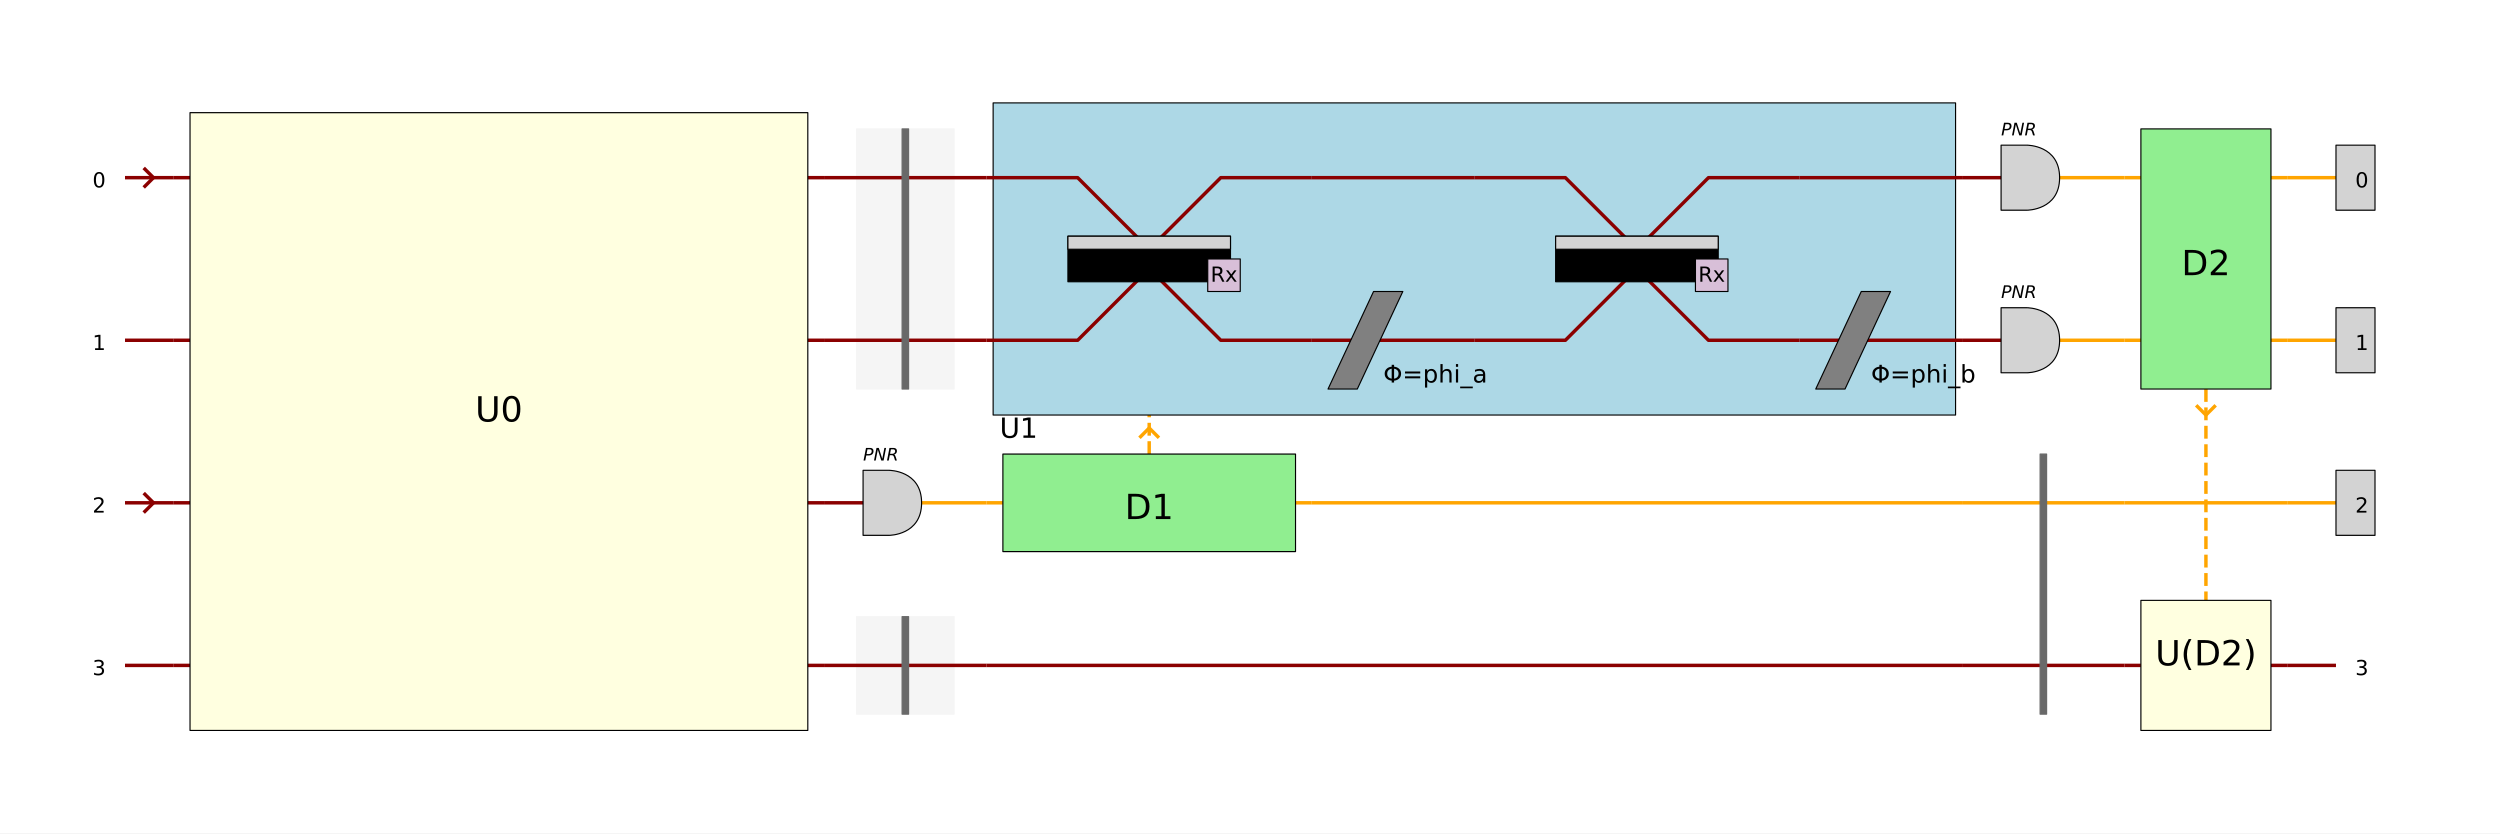
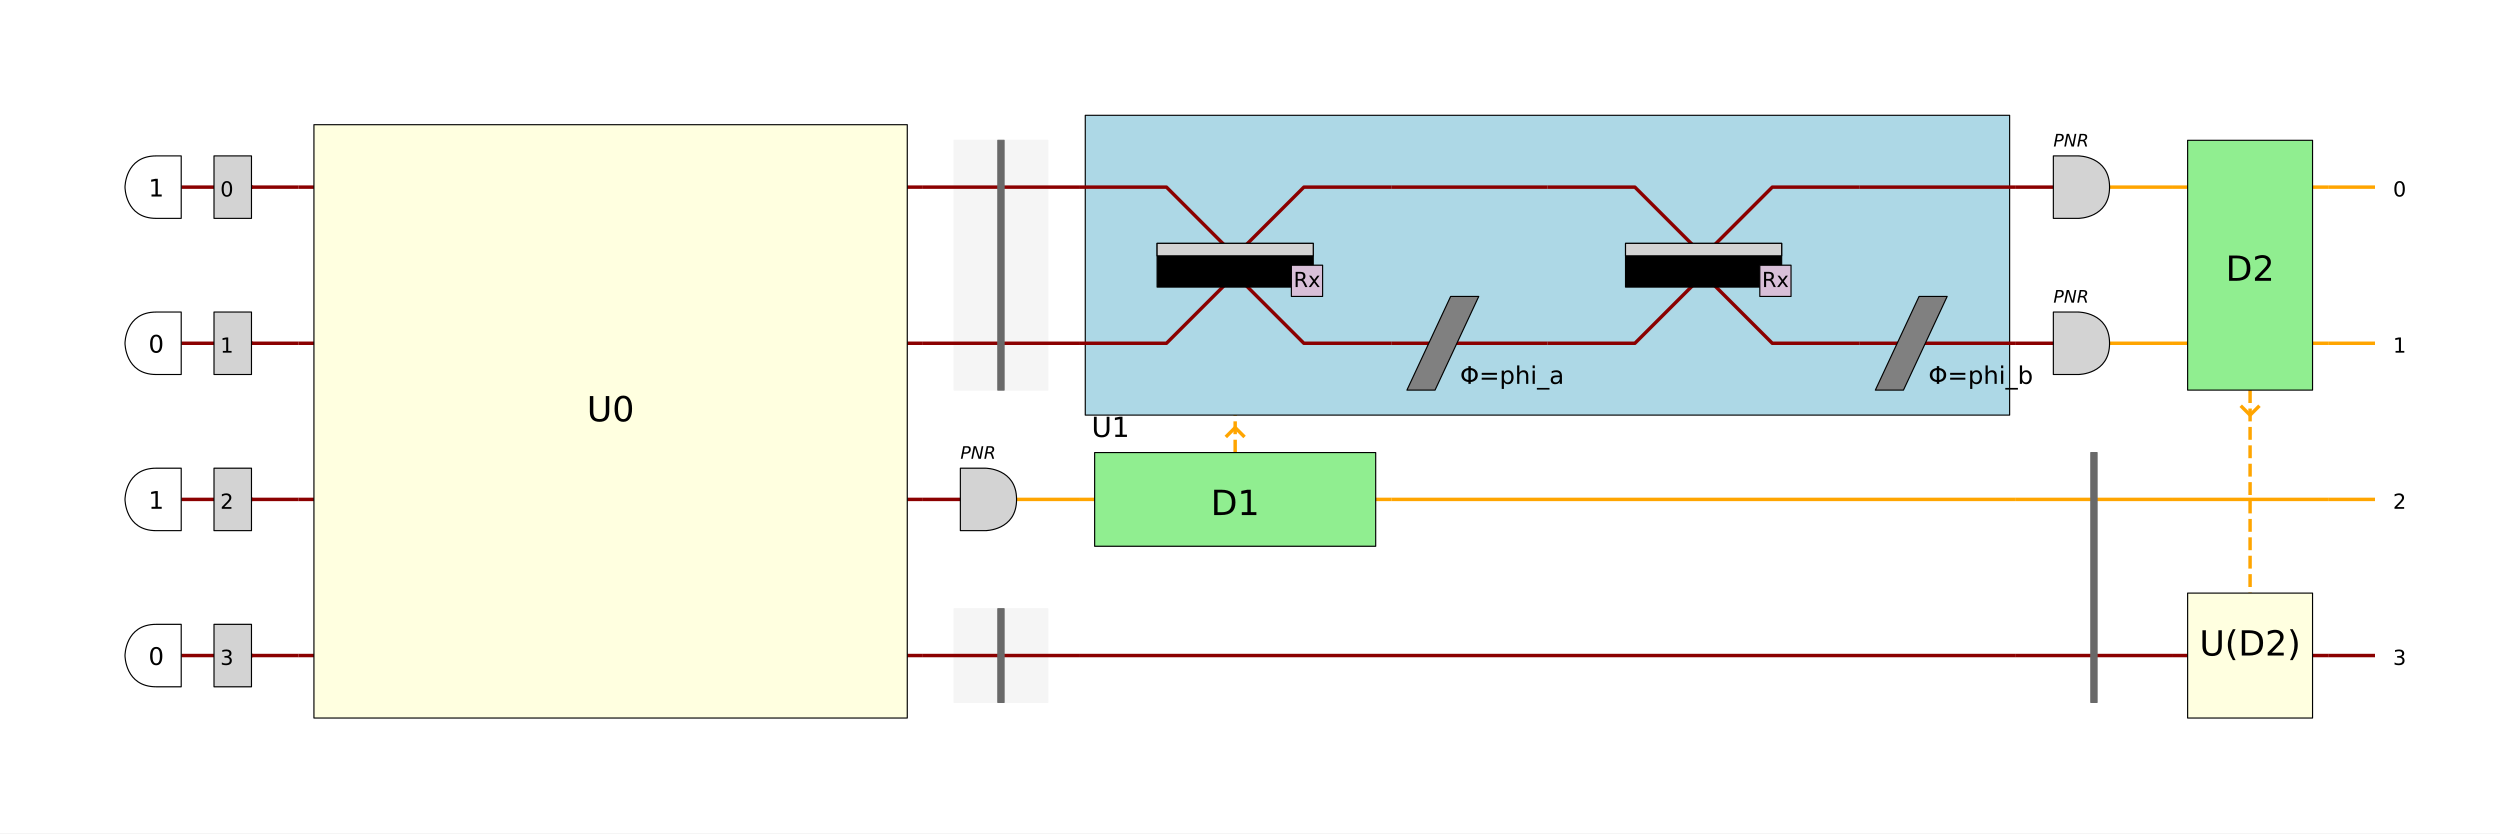
<svg xmlns="http://www.w3.org/2000/svg" xmlns:xlink="http://www.w3.org/1999/xlink" width="2160pt" height="720pt" viewBox="0 0 2160 720" version="1.1">
  <defs>
    <style type="text/css">*{stroke-linejoin: round; stroke-linecap: butt}</style>
  </defs>
  <g id="figure_1">
    <g id="patch_1">
      <path d="M 0 720 L 2160 720 L 2160 0 L 0 0 z " style="fill: #ffffff" />
    </g>
    <g id="axes_1">
      <g id="PatchCollection_1">
-         <path d="M 108 153.52 L 150.139 153.52 " clip-path="url(#staticClipPath)" style="fill: none; stroke: #8b0000; stroke-width: 3" />
-         <path d="M 108 293.983 L 150.139 293.983 " clip-path="url(#staticClipPath)" style="fill: none; stroke: #8b0000; stroke-width: 3" />
-         <path d="M 108 434.445 L 150.139 434.445 " clip-path="url(#staticClipPath)" style="fill: none; stroke: #8b0000; stroke-width: 3" />
-         <path d="M 108 574.908 L 150.139 574.908 " clip-path="url(#staticClipPath)" style="fill: none; stroke: #8b0000; stroke-width: 3" />
-         <path d="M 150.139 153.52 L 711.988 153.52 " clip-path="url(#staticClipPath)" style="fill: none; stroke: #8b0000; stroke-width: 3" />
-         <path d="M 150.139 293.983 L 711.988 293.983 " clip-path="url(#staticClipPath)" style="fill: none; stroke: #8b0000; stroke-width: 3" />
-         <path d="M 150.139 434.445 L 711.988 434.445 " clip-path="url(#staticClipPath)" style="fill: none; stroke: #8b0000; stroke-width: 3" />
-         <path d="M 150.139 574.908 L 711.988 574.908 " clip-path="url(#staticClipPath)" style="fill: none; stroke: #8b0000; stroke-width: 3" />
-         <path d="M 164.185 97.335 L 697.942 97.335 L 697.942 631.092 L 164.185 631.092 z " clip-path="url(#staticClipPath)" style="fill: #ffffe0; stroke: #000000" />
-         <path d="M 740.081 111.382 L 824.358 111.382 L 824.358 336.121 L 740.081 336.121 z " clip-path="url(#staticClipPath)" style="fill: #f5f5f5; stroke: #f5f5f5" />
-         <path d="M 711.988 153.52 L 852.451 153.52 " clip-path="url(#staticClipPath)" style="fill: none; stroke: #8b0000; stroke-width: 3" />
-         <path d="M 711.988 293.983 L 852.451 293.983 " clip-path="url(#staticClipPath)" style="fill: none; stroke: #8b0000; stroke-width: 3" />
-         <path d="M 779.41 111.382 L 785.029 111.382 L 785.029 336.121 L 779.41 336.121 z " clip-path="url(#staticClipPath)" style="fill: #696969; stroke: #696969" />
-         <path d="M 711.988 434.445 L 782.22 434.445 " clip-path="url(#staticClipPath)" style="fill: none; stroke: #8b0000; stroke-width: 3" />
-         <path d="M 782.22 434.445 L 852.451 434.445 " clip-path="url(#staticClipPath)" style="fill: none; stroke: #ffa500; stroke-width: 3" />
-         <path d="M 768.173 462.538 L 745.699 462.538 L 745.699 406.353 L 768.173 406.353 C 768.173 406.353 796.266 406.353 796.266 434.445 C 796.266 462.538 768.173 462.538 768.173 462.538 L 768.173 462.538 " clip-path="url(#staticClipPath)" style="fill: #d3d3d3; stroke: #000000" />
-         <path d="M 740.081 532.769 L 824.358 532.769 L 824.358 617.046 L 740.081 617.046 z " clip-path="url(#staticClipPath)" style="fill: #f5f5f5; stroke: #f5f5f5" />
-         <path d="M 711.988 574.908 L 852.451 574.908 " clip-path="url(#staticClipPath)" style="fill: none; stroke: #8b0000; stroke-width: 3" />
-         <path d="M 779.41 532.769 L 785.029 532.769 L 785.029 617.046 L 779.41 617.046 z " clip-path="url(#staticClipPath)" style="fill: #696969; stroke: #696969" />
-         <path d="M 852.451 434.445 L 1133.376 434.445 " clip-path="url(#staticClipPath)" style="fill: none; stroke: #ffa500; stroke-width: 3" />
-         <path d="M 992.913 392.306 L 992.913 293.983 " clip-path="url(#staticClipPath)" style="fill: none; stroke: #ffffff; stroke-width: 5" />
-         <path d="M 992.913 392.306 L 992.913 293.983 " clip-path="url(#staticClipPath)" style="fill: none; stroke-dasharray: 11.1,4.8; stroke-dashoffset: 0; stroke: #ffa500; stroke-width: 3" />
-         <path d="M 992.913 369.832 L 984.486 378.26 " clip-path="url(#staticClipPath)" style="fill: none; stroke: #ffa500; stroke-width: 3" />
-         <path d="M 992.913 369.832 L 1001.341 378.26 " clip-path="url(#staticClipPath)" style="fill: none; stroke: #ffa500; stroke-width: 3" />
-         <path d="M 866.497 392.306 L 1119.329 392.306 L 1119.329 476.584 L 866.497 476.584 z " clip-path="url(#staticClipPath)" style="fill: #90ee90; stroke: #000000" />
-         <path d="M 858.069 88.908 L 1689.607 88.908 L 1689.607 358.595 L 858.069 358.595 z " clip-path="url(#staticClipPath)" style="fill: #add8e6; stroke: #000000" />
-         <path d="M 852.451 153.52 L 931.11 153.52 L 984.486 206.896 " clip-path="url(#staticClipPath)" style="fill: none; stroke: #8b0000; stroke-width: 3" />
-         <path d="M 1001.341 206.896 L 1054.717 153.52 L 1133.376 153.52 " clip-path="url(#staticClipPath)" style="fill: none; stroke: #8b0000; stroke-width: 3" />
-         <path d="M 852.451 293.983 L 931.11 293.983 L 984.486 240.607 " clip-path="url(#staticClipPath)" style="fill: none; stroke: #8b0000; stroke-width: 3" />
-         <path d="M 1001.341 240.607 L 1054.717 293.983 L 1133.376 293.983 " clip-path="url(#staticClipPath)" style="fill: none; stroke: #8b0000; stroke-width: 3" />
-         <path d="M 922.682 204.087 L 1063.145 204.087 L 1063.145 243.416 L 922.682 243.416 z " clip-path="url(#staticClipPath)" style="stroke: #000000" />
-         <path d="M 922.682 204.087 L 1063.145 204.087 L 1063.145 215.324 L 922.682 215.324 z " clip-path="url(#staticClipPath)" style="fill: #d3d3d3; stroke: #000000" />
-         <path d="M 1043.48 223.751 L 1071.572 223.751 L 1071.572 251.844 L 1043.48 251.844 z " clip-path="url(#staticClipPath)" style="fill: #d8bfd8; stroke: #000000" />
-         <path d="M 1133.376 293.983 L 1273.838 293.983 " clip-path="url(#staticClipPath)" style="fill: none; stroke: #8b0000; stroke-width: 3" />
-         <path d="M 1147.422 336.121 L 1172.705 336.121 L 1212.035 251.844 L 1186.751 251.844 L 1147.422 336.121 L 1172.705 336.121 z " clip-path="url(#staticClipPath)" style="fill: #808080; stroke: #000000" />
-         <path d="M 1133.376 153.52 L 1273.838 153.52 " clip-path="url(#staticClipPath)" style="fill: none; stroke: #8b0000; stroke-width: 3" />
-         <path d="M 1273.838 153.52 L 1352.497 153.52 L 1405.873 206.896 " clip-path="url(#staticClipPath)" style="fill: none; stroke: #8b0000; stroke-width: 3" />
-         <path d="M 1422.728 206.896 L 1476.104 153.52 L 1554.763 153.52 " clip-path="url(#staticClipPath)" style="fill: none; stroke: #8b0000; stroke-width: 3" />
-         <path d="M 1273.838 293.983 L 1352.497 293.983 L 1405.873 240.607 " clip-path="url(#staticClipPath)" style="fill: none; stroke: #8b0000; stroke-width: 3" />
-         <path d="M 1422.728 240.607 L 1476.104 293.983 L 1554.763 293.983 " clip-path="url(#staticClipPath)" style="fill: none; stroke: #8b0000; stroke-width: 3" />
-         <path d="M 1344.069 204.087 L 1484.532 204.087 L 1484.532 243.416 L 1344.069 243.416 z " clip-path="url(#staticClipPath)" style="stroke: #000000" />
-         <path d="M 1344.069 204.087 L 1484.532 204.087 L 1484.532 215.324 L 1344.069 215.324 z " clip-path="url(#staticClipPath)" style="fill: #d3d3d3; stroke: #000000" />
-         <path d="M 1464.867 223.751 L 1492.96 223.751 L 1492.96 251.844 L 1464.867 251.844 z " clip-path="url(#staticClipPath)" style="fill: #d8bfd8; stroke: #000000" />
-         <path d="M 1554.763 293.983 L 1695.225 293.983 " clip-path="url(#staticClipPath)" style="fill: none; stroke: #8b0000; stroke-width: 3" />
-         <path d="M 1568.809 336.121 L 1594.092 336.121 L 1633.422 251.844 L 1608.139 251.844 L 1568.809 336.121 L 1594.092 336.121 z " clip-path="url(#staticClipPath)" style="fill: #808080; stroke: #000000" />
-         <path d="M 1554.763 153.52 L 1695.225 153.52 " clip-path="url(#staticClipPath)" style="fill: none; stroke: #8b0000; stroke-width: 3" />
-         <path d="M 1133.376 434.445 L 1695.225 434.445 " clip-path="url(#staticClipPath)" style="fill: none; stroke: #ffa500; stroke-width: 3" />
-         <path d="M 852.451 574.908 L 1695.225 574.908 " clip-path="url(#staticClipPath)" style="fill: none; stroke: #8b0000; stroke-width: 3" />
-         <path d="M 1695.225 153.52 L 1765.457 153.52 " clip-path="url(#staticClipPath)" style="fill: none; stroke: #8b0000; stroke-width: 3" />
-         <path d="M 1765.457 153.52 L 1835.688 153.52 " clip-path="url(#staticClipPath)" style="fill: none; stroke: #ffa500; stroke-width: 3" />
-         <path d="M 1751.41 181.613 L 1728.936 181.613 L 1728.936 125.428 L 1751.41 125.428 C 1751.41 125.428 1779.503 125.428 1779.503 153.52 C 1779.503 181.613 1751.41 181.613 1751.41 181.613 L 1751.41 181.613 " clip-path="url(#staticClipPath)" style="fill: #d3d3d3; stroke: #000000" />
-         <path d="M 1695.225 293.983 L 1765.457 293.983 " clip-path="url(#staticClipPath)" style="fill: none; stroke: #8b0000; stroke-width: 3" />
-         <path d="M 1765.457 293.983 L 1835.688 293.983 " clip-path="url(#staticClipPath)" style="fill: none; stroke: #ffa500; stroke-width: 3" />
-         <path d="M 1751.41 322.075 L 1728.936 322.075 L 1728.936 265.89 L 1751.41 265.89 C 1751.41 265.89 1779.503 265.89 1779.503 293.983 C 1779.503 322.075 1751.41 322.075 1751.41 322.075 L 1751.41 322.075 " clip-path="url(#staticClipPath)" style="fill: #d3d3d3; stroke: #000000" />
-         <path d="M 1695.225 434.445 L 1835.688 434.445 " clip-path="url(#staticClipPath)" style="fill: none; stroke: #ffa500; stroke-width: 3" />
-         <path d="M 1695.225 574.908 L 1835.688 574.908 " clip-path="url(#staticClipPath)" style="fill: none; stroke: #8b0000; stroke-width: 3" />
-         <path d="M 1762.647 392.306 L 1768.266 392.306 L 1768.266 617.046 L 1762.647 617.046 z " clip-path="url(#staticClipPath)" style="fill: #696969; stroke: #696969" />
-         <path d="M 1835.688 153.52 L 1976.15 153.52 " clip-path="url(#staticClipPath)" style="fill: none; stroke: #ffa500; stroke-width: 3" />
-         <path d="M 1835.688 293.983 L 1976.15 293.983 " clip-path="url(#staticClipPath)" style="fill: none; stroke: #ffa500; stroke-width: 3" />
-         <path d="M 1905.919 336.121 L 1905.919 518.723 " clip-path="url(#staticClipPath)" style="fill: none; stroke: #ffffff; stroke-width: 5" />
-         <path d="M 1905.919 336.121 L 1905.919 518.723 " clip-path="url(#staticClipPath)" style="fill: none; stroke-dasharray: 11.1,4.8; stroke-dashoffset: 0; stroke: #ffa500; stroke-width: 3" />
-         <path d="M 1905.919 358.595 L 1897.491 350.168 " clip-path="url(#staticClipPath)" style="fill: none; stroke: #ffa500; stroke-width: 3" />
-         <path d="M 1905.919 358.595 L 1914.347 350.168 " clip-path="url(#staticClipPath)" style="fill: none; stroke: #ffa500; stroke-width: 3" />
-         <path d="M 1849.734 111.382 L 1962.104 111.382 L 1962.104 336.121 L 1849.734 336.121 z " clip-path="url(#staticClipPath)" style="fill: #90ee90; stroke: #000000" />
-         <path d="M 1835.688 574.908 L 1976.15 574.908 " clip-path="url(#staticClipPath)" style="fill: none; stroke: #8b0000; stroke-width: 3" />
-         <path d="M 1849.734 518.723 L 1962.104 518.723 L 1962.104 631.092 L 1849.734 631.092 z " clip-path="url(#staticClipPath)" style="fill: #ffffe0; stroke: #000000" />
-         <path d="M 1835.688 434.445 L 1976.15 434.445 " clip-path="url(#staticClipPath)" style="fill: none; stroke: #ffa500; stroke-width: 3" />
-         <path d="M 1976.15 153.52 L 2018.289 153.52 " clip-path="url(#staticClipPath)" style="fill: none; stroke: #ffa500; stroke-width: 3" />
-         <path d="M 1976.15 293.983 L 2018.289 293.983 " clip-path="url(#staticClipPath)" style="fill: none; stroke: #ffa500; stroke-width: 3" />
-         <path d="M 1976.15 434.445 L 2018.289 434.445 " clip-path="url(#staticClipPath)" style="fill: none; stroke: #ffa500; stroke-width: 3" />
-         <path d="M 1976.15 574.908 L 2018.289 574.908 " clip-path="url(#staticClipPath)" style="fill: none; stroke: #8b0000; stroke-width: 3" />
-         <path d="M 124.153 145.092 L 132.581 153.52 L 124.153 161.948 " clip-path="url(#staticClipPath)" style="fill: none; stroke: #8b0000; stroke-width: 3" />
-         <path d="M 124.153 426.017 L 132.581 434.445 L 124.153 442.873 " clip-path="url(#staticClipPath)" style="fill: none; stroke: #8b0000; stroke-width: 3" />
-         <path d="M 2018.289 125.428 L 2052 125.428 L 2052 181.613 L 2018.289 181.613 z " clip-path="url(#staticClipPath)" style="fill: #d3d3d3; stroke: #000000" />
-         <path d="M 2018.289 265.89 L 2052 265.89 L 2052 322.075 L 2018.289 322.075 z " clip-path="url(#staticClipPath)" style="fill: #d3d3d3; stroke: #000000" />
-         <path d="M 2018.289 406.353 L 2052 406.353 L 2052 462.538 L 2018.289 462.538 z " clip-path="url(#staticClipPath)" style="fill: #d3d3d3; stroke: #000000" />
+         <path d="M 217.274 161.688 L 257.746 161.688 " clip-path="url(#staticClipPath)" style="fill: none; stroke: #8b0000; stroke-width: 3" />
+         <path d="M 217.274 296.594 L 257.746 296.594 " clip-path="url(#staticClipPath)" style="fill: none; stroke: #8b0000; stroke-width: 3" />
+         <path d="M 217.274 431.5 L 257.746 431.5 " clip-path="url(#staticClipPath)" style="fill: none; stroke: #8b0000; stroke-width: 3" />
+         <path d="M 217.274 566.407 L 257.746 566.407 " clip-path="url(#staticClipPath)" style="fill: none; stroke: #8b0000; stroke-width: 3" />
+         <path d="M 257.746 161.688 L 797.371 161.688 " clip-path="url(#staticClipPath)" style="fill: none; stroke: #8b0000; stroke-width: 3" />
+         <path d="M 257.746 296.594 L 797.371 296.594 " clip-path="url(#staticClipPath)" style="fill: none; stroke: #8b0000; stroke-width: 3" />
+         <path d="M 257.746 431.5 L 797.371 431.5 " clip-path="url(#staticClipPath)" style="fill: none; stroke: #8b0000; stroke-width: 3" />
+         <path d="M 257.746 566.407 L 797.371 566.407 " clip-path="url(#staticClipPath)" style="fill: none; stroke: #8b0000; stroke-width: 3" />
+         <path d="M 271.237 107.725 L 783.881 107.725 L 783.881 620.369 L 271.237 620.369 z " clip-path="url(#staticClipPath)" style="fill: #ffffe0; stroke: #000000" />
+         <path d="M 824.353 121.216 L 905.296 121.216 L 905.296 337.066 L 824.353 337.066 z " clip-path="url(#staticClipPath)" style="fill: #f5f5f5; stroke: #f5f5f5" />
+         <path d="M 797.371 161.688 L 932.278 161.688 " clip-path="url(#staticClipPath)" style="fill: none; stroke: #8b0000; stroke-width: 3" />
+         <path d="M 797.371 296.594 L 932.278 296.594 " clip-path="url(#staticClipPath)" style="fill: none; stroke: #8b0000; stroke-width: 3" />
+         <path d="M 862.126 121.216 L 867.523 121.216 L 867.523 337.066 L 862.126 337.066 z " clip-path="url(#staticClipPath)" style="fill: #696969; stroke: #696969" />
+         <path d="M 797.371 431.5 L 864.824 431.5 " clip-path="url(#staticClipPath)" style="fill: none; stroke: #8b0000; stroke-width: 3" />
+         <path d="M 864.824 431.5 L 932.278 431.5 " clip-path="url(#staticClipPath)" style="fill: none; stroke: #ffa500; stroke-width: 3" />
+         <path d="M 851.334 458.482 L 829.749 458.482 L 829.749 404.519 L 851.334 404.519 C 851.334 404.519 878.315 404.519 878.315 431.5 C 878.315 458.482 851.334 458.482 851.334 458.482 L 851.334 458.482 " clip-path="url(#staticClipPath)" style="fill: #d3d3d3; stroke: #000000" />
+         <path d="M 824.353 525.935 L 905.296 525.935 L 905.296 606.879 L 824.353 606.879 z " clip-path="url(#staticClipPath)" style="fill: #f5f5f5; stroke: #f5f5f5" />
+         <path d="M 797.371 566.407 L 932.278 566.407 " clip-path="url(#staticClipPath)" style="fill: none; stroke: #8b0000; stroke-width: 3" />
+         <path d="M 862.126 525.935 L 867.523 525.935 L 867.523 606.879 L 862.126 606.879 z " clip-path="url(#staticClipPath)" style="fill: #696969; stroke: #696969" />
+         <path d="M 932.278 431.5 L 1202.09 431.5 " clip-path="url(#staticClipPath)" style="fill: none; stroke: #ffa500; stroke-width: 3" />
+         <path d="M 1067.184 391.028 L 1067.184 296.594 " clip-path="url(#staticClipPath)" style="fill: none; stroke: #ffffff; stroke-width: 5" />
+         <path d="M 1067.184 391.028 L 1067.184 296.594 " clip-path="url(#staticClipPath)" style="fill: none; stroke-dasharray: 11.1,4.8; stroke-dashoffset: 0; stroke: #ffa500; stroke-width: 3" />
+         <path d="M 1067.184 369.443 L 1059.09 377.538 " clip-path="url(#staticClipPath)" style="fill: none; stroke: #ffa500; stroke-width: 3" />
+         <path d="M 1067.184 369.443 L 1075.278 377.538 " clip-path="url(#staticClipPath)" style="fill: none; stroke: #ffa500; stroke-width: 3" />
+         <path d="M 945.768 391.028 L 1188.6 391.028 L 1188.6 471.972 L 945.768 471.972 z " clip-path="url(#staticClipPath)" style="fill: #90ee90; stroke: #000000" />
+         <path d="M 937.674 99.631 L 1736.319 99.631 L 1736.319 358.651 L 937.674 358.651 z " clip-path="url(#staticClipPath)" style="fill: #add8e6; stroke: #000000" />
+         <path d="M 932.278 161.688 L 1007.825 161.688 L 1059.09 212.952 " clip-path="url(#staticClipPath)" style="fill: none; stroke: #8b0000; stroke-width: 3" />
+         <path d="M 1075.278 212.952 L 1126.543 161.688 L 1202.09 161.688 " clip-path="url(#staticClipPath)" style="fill: none; stroke: #8b0000; stroke-width: 3" />
+         <path d="M 932.278 296.594 L 1007.825 296.594 L 1059.09 245.33 " clip-path="url(#staticClipPath)" style="fill: none; stroke: #8b0000; stroke-width: 3" />
+         <path d="M 1075.278 245.33 L 1126.543 296.594 L 1202.09 296.594 " clip-path="url(#staticClipPath)" style="fill: none; stroke: #8b0000; stroke-width: 3" />
+         <path d="M 999.731 210.254 L 1134.637 210.254 L 1134.637 248.028 L 999.731 248.028 z " clip-path="url(#staticClipPath)" style="stroke: #000000" />
+         <path d="M 999.731 210.254 L 1134.637 210.254 L 1134.637 221.046 L 999.731 221.046 z " clip-path="url(#staticClipPath)" style="fill: #d3d3d3; stroke: #000000" />
+         <path d="M 1115.75 229.141 L 1142.731 229.141 L 1142.731 256.122 L 1115.75 256.122 z " clip-path="url(#staticClipPath)" style="fill: #d8bfd8; stroke: #000000" />
+         <path d="M 1202.09 296.594 L 1336.997 296.594 " clip-path="url(#staticClipPath)" style="fill: none; stroke: #8b0000; stroke-width: 3" />
+         <path d="M 1215.581 337.066 L 1239.864 337.066 L 1277.638 256.122 L 1253.355 256.122 L 1215.581 337.066 L 1239.864 337.066 z " clip-path="url(#staticClipPath)" style="fill: #808080; stroke: #000000" />
+         <path d="M 1202.09 161.688 L 1336.997 161.688 " clip-path="url(#staticClipPath)" style="fill: none; stroke: #8b0000; stroke-width: 3" />
+         <path d="M 1336.997 161.688 L 1412.544 161.688 L 1463.808 212.952 " clip-path="url(#staticClipPath)" style="fill: none; stroke: #8b0000; stroke-width: 3" />
+         <path d="M 1479.997 212.952 L 1531.262 161.688 L 1606.809 161.688 " clip-path="url(#staticClipPath)" style="fill: none; stroke: #8b0000; stroke-width: 3" />
+         <path d="M 1336.997 296.594 L 1412.544 296.594 L 1463.808 245.33 " clip-path="url(#staticClipPath)" style="fill: none; stroke: #8b0000; stroke-width: 3" />
+         <path d="M 1479.997 245.33 L 1531.262 296.594 L 1606.809 296.594 " clip-path="url(#staticClipPath)" style="fill: none; stroke: #8b0000; stroke-width: 3" />
+         <path d="M 1404.45 210.254 L 1539.356 210.254 L 1539.356 248.028 L 1404.45 248.028 z " clip-path="url(#staticClipPath)" style="stroke: #000000" />
+         <path d="M 1404.45 210.254 L 1539.356 210.254 L 1539.356 221.046 L 1404.45 221.046 z " clip-path="url(#staticClipPath)" style="fill: #d3d3d3; stroke: #000000" />
+         <path d="M 1520.469 229.141 L 1547.45 229.141 L 1547.45 256.122 L 1520.469 256.122 z " clip-path="url(#staticClipPath)" style="fill: #d8bfd8; stroke: #000000" />
+         <path d="M 1606.809 296.594 L 1741.715 296.594 " clip-path="url(#staticClipPath)" style="fill: none; stroke: #8b0000; stroke-width: 3" />
+         <path d="M 1620.3 337.066 L 1644.583 337.066 L 1682.357 256.122 L 1658.074 256.122 L 1620.3 337.066 L 1644.583 337.066 z " clip-path="url(#staticClipPath)" style="fill: #808080; stroke: #000000" />
+         <path d="M 1606.809 161.688 L 1741.715 161.688 " clip-path="url(#staticClipPath)" style="fill: none; stroke: #8b0000; stroke-width: 3" />
+         <path d="M 1202.09 431.5 L 1741.715 431.5 " clip-path="url(#staticClipPath)" style="fill: none; stroke: #ffa500; stroke-width: 3" />
+         <path d="M 932.278 566.407 L 1741.715 566.407 " clip-path="url(#staticClipPath)" style="fill: none; stroke: #8b0000; stroke-width: 3" />
+         <path d="M 1741.715 161.688 L 1809.169 161.688 " clip-path="url(#staticClipPath)" style="fill: none; stroke: #8b0000; stroke-width: 3" />
+         <path d="M 1809.169 161.688 L 1876.622 161.688 " clip-path="url(#staticClipPath)" style="fill: none; stroke: #ffa500; stroke-width: 3" />
+         <path d="M 1795.678 188.669 L 1774.093 188.669 L 1774.093 134.706 L 1795.678 134.706 C 1795.678 134.706 1822.659 134.706 1822.659 161.688 C 1822.659 188.669 1795.678 188.669 1795.678 188.669 L 1795.678 188.669 " clip-path="url(#staticClipPath)" style="fill: #d3d3d3; stroke: #000000" />
+         <path d="M 1741.715 296.594 L 1809.169 296.594 " clip-path="url(#staticClipPath)" style="fill: none; stroke: #8b0000; stroke-width: 3" />
+         <path d="M 1809.169 296.594 L 1876.622 296.594 " clip-path="url(#staticClipPath)" style="fill: none; stroke: #ffa500; stroke-width: 3" />
+         <path d="M 1795.678 323.575 L 1774.093 323.575 L 1774.093 269.613 L 1795.678 269.613 C 1795.678 269.613 1822.659 269.613 1822.659 296.594 C 1822.659 323.575 1795.678 323.575 1795.678 323.575 L 1795.678 323.575 " clip-path="url(#staticClipPath)" style="fill: #d3d3d3; stroke: #000000" />
+         <path d="M 1741.715 431.5 L 1876.622 431.5 " clip-path="url(#staticClipPath)" style="fill: none; stroke: #ffa500; stroke-width: 3" />
+         <path d="M 1741.715 566.407 L 1876.622 566.407 " clip-path="url(#staticClipPath)" style="fill: none; stroke: #8b0000; stroke-width: 3" />
+         <path d="M 1806.471 391.028 L 1811.867 391.028 L 1811.867 606.879 L 1806.471 606.879 z " clip-path="url(#staticClipPath)" style="fill: #696969; stroke: #696969" />
+         <path d="M 1876.622 161.688 L 2011.528 161.688 " clip-path="url(#staticClipPath)" style="fill: none; stroke: #ffa500; stroke-width: 3" />
+         <path d="M 1876.622 296.594 L 2011.528 296.594 " clip-path="url(#staticClipPath)" style="fill: none; stroke: #ffa500; stroke-width: 3" />
+         <path d="M 1944.075 337.066 L 1944.075 512.444 " clip-path="url(#staticClipPath)" style="fill: none; stroke: #ffffff; stroke-width: 5" />
+         <path d="M 1944.075 337.066 L 1944.075 512.444 " clip-path="url(#staticClipPath)" style="fill: none; stroke-dasharray: 11.1,4.8; stroke-dashoffset: 0; stroke: #ffa500; stroke-width: 3" />
+         <path d="M 1944.075 358.651 L 1935.981 350.557 " clip-path="url(#staticClipPath)" style="fill: none; stroke: #ffa500; stroke-width: 3" />
+         <path d="M 1944.075 358.651 L 1952.169 350.557 " clip-path="url(#staticClipPath)" style="fill: none; stroke: #ffa500; stroke-width: 3" />
+         <path d="M 1890.112 121.216 L 1998.037 121.216 L 1998.037 337.066 L 1890.112 337.066 z " clip-path="url(#staticClipPath)" style="fill: #90ee90; stroke: #000000" />
+         <path d="M 1876.622 566.407 L 2011.528 566.407 " clip-path="url(#staticClipPath)" style="fill: none; stroke: #8b0000; stroke-width: 3" />
+         <path d="M 1890.112 512.444 L 1998.037 512.444 L 1998.037 620.369 L 1890.112 620.369 z " clip-path="url(#staticClipPath)" style="fill: #ffffe0; stroke: #000000" />
+         <path d="M 1876.622 431.5 L 2011.528 431.5 " clip-path="url(#staticClipPath)" style="fill: none; stroke: #ffa500; stroke-width: 3" />
+         <path d="M 2011.528 161.688 L 2052 161.688 " clip-path="url(#staticClipPath)" style="fill: none; stroke: #ffa500; stroke-width: 3" />
+         <path d="M 2011.528 296.594 L 2052 296.594 " clip-path="url(#staticClipPath)" style="fill: none; stroke: #ffa500; stroke-width: 3" />
+         <path d="M 2011.528 431.5 L 2052 431.5 " clip-path="url(#staticClipPath)" style="fill: none; stroke: #ffa500; stroke-width: 3" />
+         <path d="M 2011.528 566.407 L 2052 566.407 " clip-path="url(#staticClipPath)" style="fill: none; stroke: #8b0000; stroke-width: 3" />
+         <path d="M 156.566 161.688 L 218.623 161.688 " clip-path="url(#staticClipPath)" style="fill: none; stroke: #8b0000; stroke-width: 3" />
+         <path d="M 108 161.688 C 108 161.688 108 134.706 134.981 134.706 L 156.566 134.706 L 156.566 188.669 L 134.981 188.669 C 108 188.669 108 161.688 108 161.688 L 108 161.688 " clip-path="url(#staticClipPath)" style="fill: #ffffff; stroke: #000000" />
+         <path d="M 156.566 296.594 L 218.623 296.594 " clip-path="url(#staticClipPath)" style="fill: none; stroke: #8b0000; stroke-width: 3" />
+         <path d="M 108 296.594 C 108 296.594 108 269.613 134.981 269.613 L 156.566 269.613 L 156.566 323.575 L 134.981 323.575 C 108 323.575 108 296.594 108 296.594 L 108 296.594 " clip-path="url(#staticClipPath)" style="fill: #ffffff; stroke: #000000" />
+         <path d="M 156.566 431.5 L 218.623 431.5 " clip-path="url(#staticClipPath)" style="fill: none; stroke: #8b0000; stroke-width: 3" />
+         <path d="M 108 431.5 C 108 431.5 108 404.519 134.981 404.519 L 156.566 404.519 L 156.566 458.482 L 134.981 458.482 C 108 458.482 108 431.5 108 431.5 L 108 431.5 " clip-path="url(#staticClipPath)" style="fill: #ffffff; stroke: #000000" />
+         <path d="M 156.566 566.407 L 218.623 566.407 " clip-path="url(#staticClipPath)" style="fill: none; stroke: #8b0000; stroke-width: 3" />
+         <path d="M 108 566.407 C 108 566.407 108 539.425 134.981 539.425 L 156.566 539.425 L 156.566 593.388 L 134.981 593.388 C 108 593.388 108 566.407 108 566.407 L 108 566.407 " clip-path="url(#staticClipPath)" style="fill: #ffffff; stroke: #000000" />
+         <path d="M 184.897 134.706 L 217.274 134.706 L 217.274 188.669 L 184.897 188.669 z " clip-path="url(#staticClipPath)" style="fill: #d3d3d3; stroke: #000000" />
+         <path d="M 184.897 269.613 L 217.274 269.613 L 217.274 323.575 L 184.897 323.575 z " clip-path="url(#staticClipPath)" style="fill: #d3d3d3; stroke: #000000" />
+         <path d="M 184.897 404.519 L 217.274 404.519 L 217.274 458.482 L 184.897 458.482 z " clip-path="url(#staticClipPath)" style="fill: #d3d3d3; stroke: #000000" />
+         <path d="M 184.897 539.425 L 217.274 539.425 L 217.274 593.388 L 184.897 593.388 z " clip-path="url(#staticClipPath)" style="fill: #d3d3d3; stroke: #000000" />
      </g>
      <g id="text_1">
-         <g transform="translate(410.5417 364.2139) scale(0.3 -0.3)">
+         <g transform="translate(507.0368 364.0472) scale(0.3 -0.3)">
          <defs>
            <path id="DejaVuSans-55" d="M 556 4666 L 1191 4666 L 1191 1831 Q 1191 1081 1462 751 Q 1734 422 2344 422 Q 2950 422 3222 751 Q 3494 1081 3494 1831 L 3494 4666 L 4128 4666 L 4128 1753 Q 4128 841 3676 375 Q 3225 -91 2344 -91 Q 1459 -91 1007 375 Q 556 841 556 1753 L 556 4666 z " transform="scale(0.015625)" />
            <path id="DejaVuSans-30" d="M 2034 4250 Q 1547 4250 1301 3770 Q 1056 3291 1056 2328 Q 1056 1369 1301 889 Q 1547 409 2034 409 Q 2525 409 2770 889 Q 3016 1369 3016 2328 Q 3016 3291 2770 3770 Q 2525 4250 2034 4250 z M 2034 4750 Q 2819 4750 3233 4129 Q 3647 3509 3647 2328 Q 3647 1150 3233 529 Q 2819 -91 2034 -91 Q 1250 -91 836 529 Q 422 1150 422 2328 Q 422 3509 836 4129 Q 1250 4750 2034 4750 z " transform="scale(0.015625)" />
          </defs>
          <use xlink:href="#DejaVuSans-55" />
          <use xlink:href="#DejaVuSans-30" x="73.193" />
        </g>
      </g>
      <g id="text_2">
-         <g transform="translate(745.6994 397.9249) scale(0.15 -0.15)">
+         <g transform="translate(829.7488 396.4247) scale(0.15 -0.15)">
          <defs>
            <path id="DejaVuSans-Oblique-50" d="M 1081 4666 L 2541 4666 Q 3178 4666 3512 4369 Q 3847 4072 3847 3500 Q 3847 2731 3353 2303 Q 2859 1875 1966 1875 L 1172 1875 L 806 0 L 172 0 L 1081 4666 z M 1613 4147 L 1275 2394 L 2069 2394 Q 2606 2394 2893 2669 Q 3181 2944 3181 3456 Q 3181 3784 2986 3965 Q 2791 4147 2438 4147 L 1613 4147 z " transform="scale(0.015625)" />
            <path id="DejaVuSans-Oblique-4e" d="M 1081 4666 L 1931 4666 L 3219 666 L 4000 4666 L 4616 4666 L 3706 0 L 2853 0 L 1569 4025 L 788 0 L 172 0 L 1081 4666 z " transform="scale(0.015625)" />
            <path id="DejaVuSans-Oblique-52" d="M 1613 4147 L 1294 2491 L 2106 2491 Q 2584 2491 2879 2755 Q 3175 3019 3175 3444 Q 3175 3784 2976 3965 Q 2778 4147 2406 4147 L 1613 4147 z M 2772 2241 Q 2972 2194 3105 2009 Q 3238 1825 3413 1275 L 3809 0 L 3144 0 L 2778 1197 Q 2638 1659 2453 1815 Q 2269 1972 1888 1972 L 1191 1972 L 806 0 L 172 0 L 1081 4666 L 2503 4666 Q 3150 4666 3495 4373 Q 3841 4081 3841 3531 Q 3841 3044 3547 2687 Q 3253 2331 2772 2241 z " transform="scale(0.015625)" />
          </defs>
          <use xlink:href="#DejaVuSans-Oblique-50" />
          <use xlink:href="#DejaVuSans-Oblique-4e" x="60.303" />
          <use xlink:href="#DejaVuSans-Oblique-52" x="135.107" />
        </g>
      </g>
      <g id="text_3">
-         <g transform="translate(971.8195 448.4913) scale(0.3 -0.3)">
+         <g transform="translate(1046.09 444.991) scale(0.3 -0.3)">
          <defs>
            <path id="DejaVuSans-44" d="M 1259 4147 L 1259 519 L 2022 519 Q 2988 519 3436 956 Q 3884 1394 3884 2338 Q 3884 3275 3436 3711 Q 2988 4147 2022 4147 L 1259 4147 z M 628 4666 L 1925 4666 Q 3281 4666 3915 4102 Q 4550 3538 4550 2338 Q 4550 1131 3912 565 Q 3275 0 1925 0 L 628 0 L 628 4666 z " transform="scale(0.015625)" />
            <path id="DejaVuSans-31" d="M 794 531 L 1825 531 L 1825 4091 L 703 3866 L 703 4441 L 1819 4666 L 2450 4666 L 2450 531 L 3481 531 L 3481 0 L 794 0 L 794 531 z " transform="scale(0.015625)" />
          </defs>
          <use xlink:href="#DejaVuSans-44" />
          <use xlink:href="#DejaVuSans-31" x="77.002" />
        </g>
      </g>
      <g id="text_4">
-         <g transform="translate(863.6879 378.2601) scale(0.24 -0.24)">
+         <g transform="translate(943.0701 377.5378) scale(0.24 -0.24)">
          <use xlink:href="#DejaVuSans-55" />
          <use xlink:href="#DejaVuSans-31" x="73.193" />
        </g>
      </g>
      <g id="text_5">
-         <g transform="translate(1045.946 243.4162) scale(0.18 -0.18)">
+         <g transform="translate(1117.66 248.0278) scale(0.18 -0.18)">
          <defs>
            <path id="DejaVuSans-52" d="M 2841 2188 Q 3044 2119 3236 1894 Q 3428 1669 3622 1275 L 4263 0 L 3584 0 L 2988 1197 Q 2756 1666 2539 1819 Q 2322 1972 1947 1972 L 1259 1972 L 1259 0 L 628 0 L 628 4666 L 2053 4666 Q 2853 4666 3247 4331 Q 3641 3997 3641 3322 Q 3641 2881 3436 2590 Q 3231 2300 2841 2188 z M 1259 4147 L 1259 2491 L 2053 2491 Q 2509 2491 2742 2702 Q 2975 2913 2975 3322 Q 2975 3731 2742 3939 Q 2509 4147 2053 4147 L 1259 4147 z " transform="scale(0.015625)" />
            <path id="DejaVuSans-78" d="M 3513 3500 L 2247 1797 L 3578 0 L 2900 0 L 1881 1375 L 863 0 L 184 0 L 1544 1831 L 300 3500 L 978 3500 L 1906 2253 L 2834 3500 L 3513 3500 z " transform="scale(0.015625)" />
          </defs>
          <use xlink:href="#DejaVuSans-52" />
          <use xlink:href="#DejaVuSans-78" x="69.482" />
        </g>
      </g>
      <g id="text_6">
-         <g transform="translate(1195.179 330.5029) scale(0.21 -0.21)">
+         <g transform="translate(1261.449 331.6697) scale(0.21 -0.21)">
          <defs>
            <path id="DejaVuSans-3a6" d="M 2206 3644 Q 1738 3578 1431 3306 Q 1025 2947 1025 2328 Q 1025 1713 1431 1353 Q 1738 1081 2206 1016 L 2206 3644 z M 2838 1016 Q 3306 1081 3613 1353 Q 4013 1713 4013 2328 Q 4013 2947 3613 3306 Q 3306 3578 2838 3644 L 2838 1016 z M 2206 494 Q 1444 563 950 981 Q 359 1481 359 2328 Q 359 3175 950 3678 Q 1441 4100 2206 4169 L 2206 4666 L 2838 4666 L 2838 4169 Q 3600 4097 4091 3678 Q 4678 3175 4678 2328 Q 4678 1484 4091 981 Q 3600 563 2838 491 L 2838 0 L 2206 0 L 2206 494 z " transform="scale(0.015625)" />
            <path id="DejaVuSans-3d" d="M 678 2906 L 4684 2906 L 4684 2381 L 678 2381 L 678 2906 z M 678 1631 L 4684 1631 L 4684 1100 L 678 1100 L 678 1631 z " transform="scale(0.015625)" />
            <path id="DejaVuSans-70" d="M 1159 525 L 1159 -1331 L 581 -1331 L 581 3500 L 1159 3500 L 1159 2969 Q 1341 3281 1617 3432 Q 1894 3584 2278 3584 Q 2916 3584 3314 3078 Q 3713 2572 3713 1747 Q 3713 922 3314 415 Q 2916 -91 2278 -91 Q 1894 -91 1617 61 Q 1341 213 1159 525 z M 3116 1747 Q 3116 2381 2855 2742 Q 2594 3103 2138 3103 Q 1681 3103 1420 2742 Q 1159 2381 1159 1747 Q 1159 1113 1420 752 Q 1681 391 2138 391 Q 2594 391 2855 752 Q 3116 1113 3116 1747 z " transform="scale(0.015625)" />
            <path id="DejaVuSans-68" d="M 3513 2113 L 3513 0 L 2938 0 L 2938 2094 Q 2938 2591 2744 2837 Q 2550 3084 2163 3084 Q 1697 3084 1428 2787 Q 1159 2491 1159 1978 L 1159 0 L 581 0 L 581 4863 L 1159 4863 L 1159 2956 Q 1366 3272 1645 3428 Q 1925 3584 2291 3584 Q 2894 3584 3203 3211 Q 3513 2838 3513 2113 z " transform="scale(0.015625)" />
            <path id="DejaVuSans-69" d="M 603 3500 L 1178 3500 L 1178 0 L 603 0 L 603 3500 z M 603 4863 L 1178 4863 L 1178 4134 L 603 4134 L 603 4863 z " transform="scale(0.015625)" />
            <path id="DejaVuSans-5f" d="M 3263 -1063 L 3263 -1509 L -63 -1509 L -63 -1063 L 3263 -1063 z " transform="scale(0.015625)" />
            <path id="DejaVuSans-61" d="M 2194 1759 Q 1497 1759 1228 1600 Q 959 1441 959 1056 Q 959 750 1161 570 Q 1363 391 1709 391 Q 2188 391 2477 730 Q 2766 1069 2766 1631 L 2766 1759 L 2194 1759 z M 3341 1997 L 3341 0 L 2766 0 L 2766 531 Q 2569 213 2275 61 Q 1981 -91 1556 -91 Q 1019 -91 701 211 Q 384 513 384 1019 Q 384 1609 779 1909 Q 1175 2209 1959 2209 L 2766 2209 L 2766 2266 Q 2766 2663 2505 2880 Q 2244 3097 1772 3097 Q 1472 3097 1187 3025 Q 903 2953 641 2809 L 641 3341 Q 956 3463 1253 3523 Q 1550 3584 1831 3584 Q 2591 3584 2966 3190 Q 3341 2797 3341 1997 z " transform="scale(0.015625)" />
          </defs>
          <use xlink:href="#DejaVuSans-3a6" />
          <use xlink:href="#DejaVuSans-3d" x="78.711" />
          <use xlink:href="#DejaVuSans-70" x="162.5" />
          <use xlink:href="#DejaVuSans-68" x="225.977" />
          <use xlink:href="#DejaVuSans-69" x="289.355" />
          <use xlink:href="#DejaVuSans-5f" x="317.139" />
          <use xlink:href="#DejaVuSans-61" x="367.139" />
        </g>
      </g>
      <g id="text_7">
-         <g transform="translate(1467.333 243.4162) scale(0.18 -0.18)">
+         <g transform="translate(1522.379 248.0278) scale(0.18 -0.18)">
          <use xlink:href="#DejaVuSans-52" />
          <use xlink:href="#DejaVuSans-78" x="69.482" />
        </g>
      </g>
      <g id="text_8">
-         <g transform="translate(1616.566 330.5029) scale(0.21 -0.21)">
+         <g transform="translate(1666.168 331.6697) scale(0.21 -0.21)">
          <defs>
            <path id="DejaVuSans-62" d="M 3116 1747 Q 3116 2381 2855 2742 Q 2594 3103 2138 3103 Q 1681 3103 1420 2742 Q 1159 2381 1159 1747 Q 1159 1113 1420 752 Q 1681 391 2138 391 Q 2594 391 2855 752 Q 3116 1113 3116 1747 z M 1159 2969 Q 1341 3281 1617 3432 Q 1894 3584 2278 3584 Q 2916 3584 3314 3078 Q 3713 2572 3713 1747 Q 3713 922 3314 415 Q 2916 -91 2278 -91 Q 1894 -91 1617 61 Q 1341 213 1159 525 L 1159 0 L 581 0 L 581 4863 L 1159 4863 L 1159 2969 z " transform="scale(0.015625)" />
          </defs>
          <use xlink:href="#DejaVuSans-3a6" />
          <use xlink:href="#DejaVuSans-3d" x="78.711" />
          <use xlink:href="#DejaVuSans-70" x="162.5" />
          <use xlink:href="#DejaVuSans-68" x="225.977" />
          <use xlink:href="#DejaVuSans-69" x="289.355" />
          <use xlink:href="#DejaVuSans-5f" x="317.139" />
          <use xlink:href="#DejaVuSans-62" x="367.139" />
        </g>
      </g>
      <g id="text_9">
-         <g transform="translate(1728.936 117) scale(0.15 -0.15)">
+         <g transform="translate(1774.093 126.6121) scale(0.15 -0.15)">
          <use xlink:href="#DejaVuSans-Oblique-50" />
          <use xlink:href="#DejaVuSans-Oblique-4e" x="60.303" />
          <use xlink:href="#DejaVuSans-Oblique-52" x="135.107" />
        </g>
      </g>
      <g id="text_10">
-         <g transform="translate(1728.936 257.4624) scale(0.15 -0.15)">
+         <g transform="translate(1774.093 261.5184) scale(0.15 -0.15)">
          <use xlink:href="#DejaVuSans-Oblique-50" />
          <use xlink:href="#DejaVuSans-Oblique-4e" x="60.303" />
          <use xlink:href="#DejaVuSans-Oblique-52" x="135.107" />
        </g>
      </g>
      <g id="text_11">
-         <g transform="translate(1884.825 237.7977) scale(0.3 -0.3)">
+         <g transform="translate(1922.981 242.6315) scale(0.3 -0.3)">
          <defs>
            <path id="DejaVuSans-32" d="M 1228 531 L 3431 531 L 3431 0 L 469 0 L 469 531 Q 828 903 1448 1529 Q 2069 2156 2228 2338 Q 2531 2678 2651 2914 Q 2772 3150 2772 3378 Q 2772 3750 2511 3984 Q 2250 4219 1831 4219 Q 1534 4219 1204 4116 Q 875 4013 500 3803 L 500 4441 Q 881 4594 1212 4672 Q 1544 4750 1819 4750 Q 2544 4750 2975 4387 Q 3406 4025 3406 3419 Q 3406 3131 3298 2873 Q 3191 2616 2906 2266 Q 2828 2175 2409 1742 Q 1991 1309 1228 531 z " transform="scale(0.015625)" />
          </defs>
          <use xlink:href="#DejaVuSans-44" />
          <use xlink:href="#DejaVuSans-32" x="77.002" />
        </g>
      </g>
      <g id="text_12">
-         <g transform="translate(1862.143 574.9075) scale(0.3 -0.3)">
+         <g transform="translate(1900.298 566.4067) scale(0.3 -0.3)">
          <defs>
            <path id="DejaVuSans-28" d="M 1984 4856 Q 1566 4138 1362 3434 Q 1159 2731 1159 2009 Q 1159 1288 1364 580 Q 1569 -128 1984 -844 L 1484 -844 Q 1016 -109 783 600 Q 550 1309 550 2009 Q 550 2706 781 3412 Q 1013 4119 1484 4856 L 1984 4856 z " transform="scale(0.015625)" />
            <path id="DejaVuSans-29" d="M 513 4856 L 1013 4856 Q 1481 4119 1714 3412 Q 1947 2706 1947 2009 Q 1947 1309 1714 600 Q 1481 -109 1013 -844 L 513 -844 Q 928 -128 1133 580 Q 1338 1288 1338 2009 Q 1338 2731 1133 3434 Q 928 4138 513 4856 z " transform="scale(0.015625)" />
          </defs>
          <use xlink:href="#DejaVuSans-55" />
          <use xlink:href="#DejaVuSans-28" x="73.193" />
          <use xlink:href="#DejaVuSans-44" x="112.207" />
          <use xlink:href="#DejaVuSans-32" x="189.209" />
          <use xlink:href="#DejaVuSans-29" x="252.832" />
        </g>
      </g>
      <g id="text_13">
-         <g transform="translate(2034.929 161.948) scale(0.18 -0.18)">
-           <use xlink:href="#DejaVuSans-30" />
+         <g transform="translate(128.3006 169.7821) scale(0.21 -0.21)">
+           <use xlink:href="#DejaVuSans-31" />
        </g>
      </g>
      <g id="text_14">
-         <g transform="translate(2034.929 302.4104) scale(0.18 -0.18)">
-           <use xlink:href="#DejaVuSans-31" />
+         <g transform="translate(128.3006 304.6884) scale(0.21 -0.21)">
+           <use xlink:href="#DejaVuSans-30" />
        </g>
      </g>
      <g id="text_15">
-         <g transform="translate(2034.929 442.8728) scale(0.18 -0.18)">
+         <g transform="translate(128.3006 439.5947) scale(0.21 -0.21)">
+           <use xlink:href="#DejaVuSans-31" />
+         </g>
+       </g>
+       <g id="text_16">
+         <g transform="translate(128.3006 574.501) scale(0.21 -0.21)">
+           <use xlink:href="#DejaVuSans-30" />
+         </g>
+       </g>
+       <g id="text_17">
+         <g transform="translate(2067.529 169.7821) scale(0.18 -0.18)">
+           <use xlink:href="#DejaVuSans-30" />
+         </g>
+       </g>
+       <g id="text_18">
+         <g transform="translate(2067.529 304.6884) scale(0.18 -0.18)">
+           <use xlink:href="#DejaVuSans-31" />
+         </g>
+       </g>
+       <g id="text_19">
+         <g transform="translate(2067.529 439.5947) scale(0.18 -0.18)">
          <use xlink:href="#DejaVuSans-32" />
        </g>
      </g>
-       <g id="text_16">
-         <g transform="translate(2034.929 583.3353) scale(0.18 -0.18)">
+       <g id="text_20">
+         <g transform="translate(2067.529 574.501) scale(0.18 -0.18)">
          <defs>
            <path id="DejaVuSans-33" d="M 2597 2516 Q 3050 2419 3304 2112 Q 3559 1806 3559 1356 Q 3559 666 3084 287 Q 2609 -91 1734 -91 Q 1441 -91 1130 -33 Q 819 25 488 141 L 488 750 Q 750 597 1062 519 Q 1375 441 1716 441 Q 2309 441 2620 675 Q 2931 909 2931 1356 Q 2931 1769 2642 2001 Q 2353 2234 1838 2234 L 1294 2234 L 1294 2753 L 1863 2753 Q 2328 2753 2575 2939 Q 2822 3125 2822 3475 Q 2822 3834 2567 4026 Q 2313 4219 1838 4219 Q 1578 4219 1281 4162 Q 984 4106 628 3988 L 628 4550 Q 988 4650 1302 4700 Q 1616 4750 1894 4750 Q 2613 4750 3031 4423 Q 3450 4097 3450 3541 Q 3450 3153 3228 2886 Q 3006 2619 2597 2516 z " transform="scale(0.015625)" />
          </defs>
          <use xlink:href="#DejaVuSans-33" />
        </g>
      </g>
-       <g id="text_17">
-         <g transform="translate(79.90751 161.948) scale(0.18 -0.18)">
-           <use xlink:href="#DejaVuSans-30" />
-         </g>
-       </g>
-       <g id="text_18">
-         <g transform="translate(79.90751 302.4104) scale(0.18 -0.18)">
-           <use xlink:href="#DejaVuSans-31" />
-         </g>
-       </g>
-       <g id="text_19">
-         <g transform="translate(79.90751 442.8728) scale(0.18 -0.18)">
+       <g id="text_21">
+         <g transform="translate(190.2929 169.7821) scale(0.18 -0.18)">
+           <use xlink:href="#DejaVuSans-30" />
+         </g>
+       </g>
+       <g id="text_22">
+         <g transform="translate(190.2929 304.6884) scale(0.18 -0.18)">
+           <use xlink:href="#DejaVuSans-31" />
+         </g>
+       </g>
+       <g id="text_23">
+         <g transform="translate(190.2929 439.5947) scale(0.18 -0.18)">
          <use xlink:href="#DejaVuSans-32" />
        </g>
      </g>
-       <g id="text_20">
-         <g transform="translate(79.90751 583.3353) scale(0.18 -0.18)">
+       <g id="text_24">
+         <g transform="translate(190.2929 574.501) scale(0.18 -0.18)">
          <use xlink:href="#DejaVuSans-33" />
        </g>
      </g>
    </g>
  </g>
  <defs>
    <clipPath id="staticClipPath">
      <rect x="10.8" y="10.8" width="2138.4" height="698.4" />
    </clipPath>
  </defs>
</svg>
